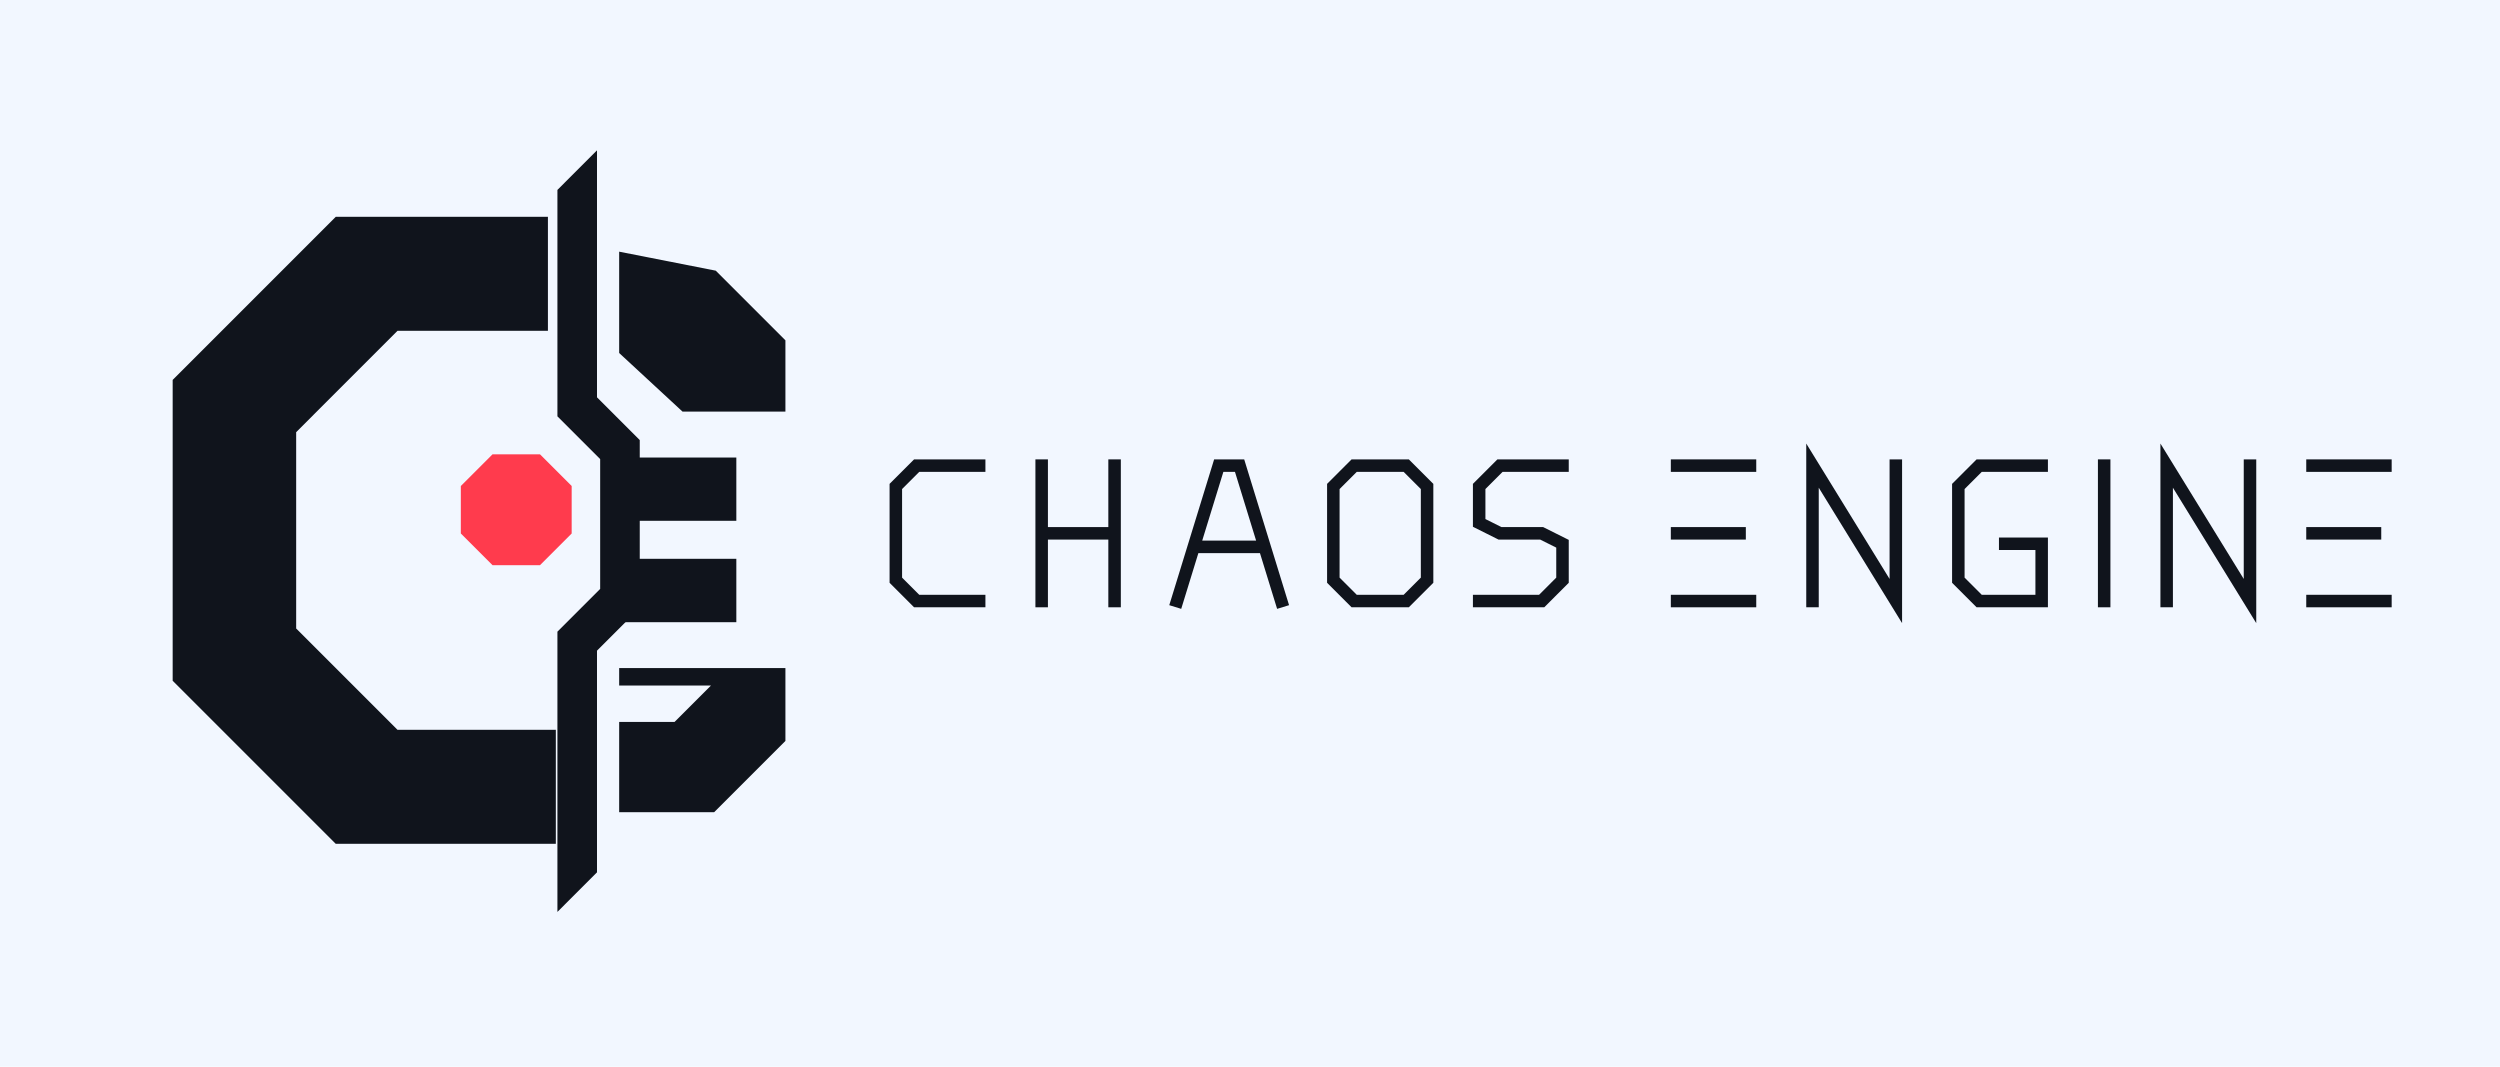
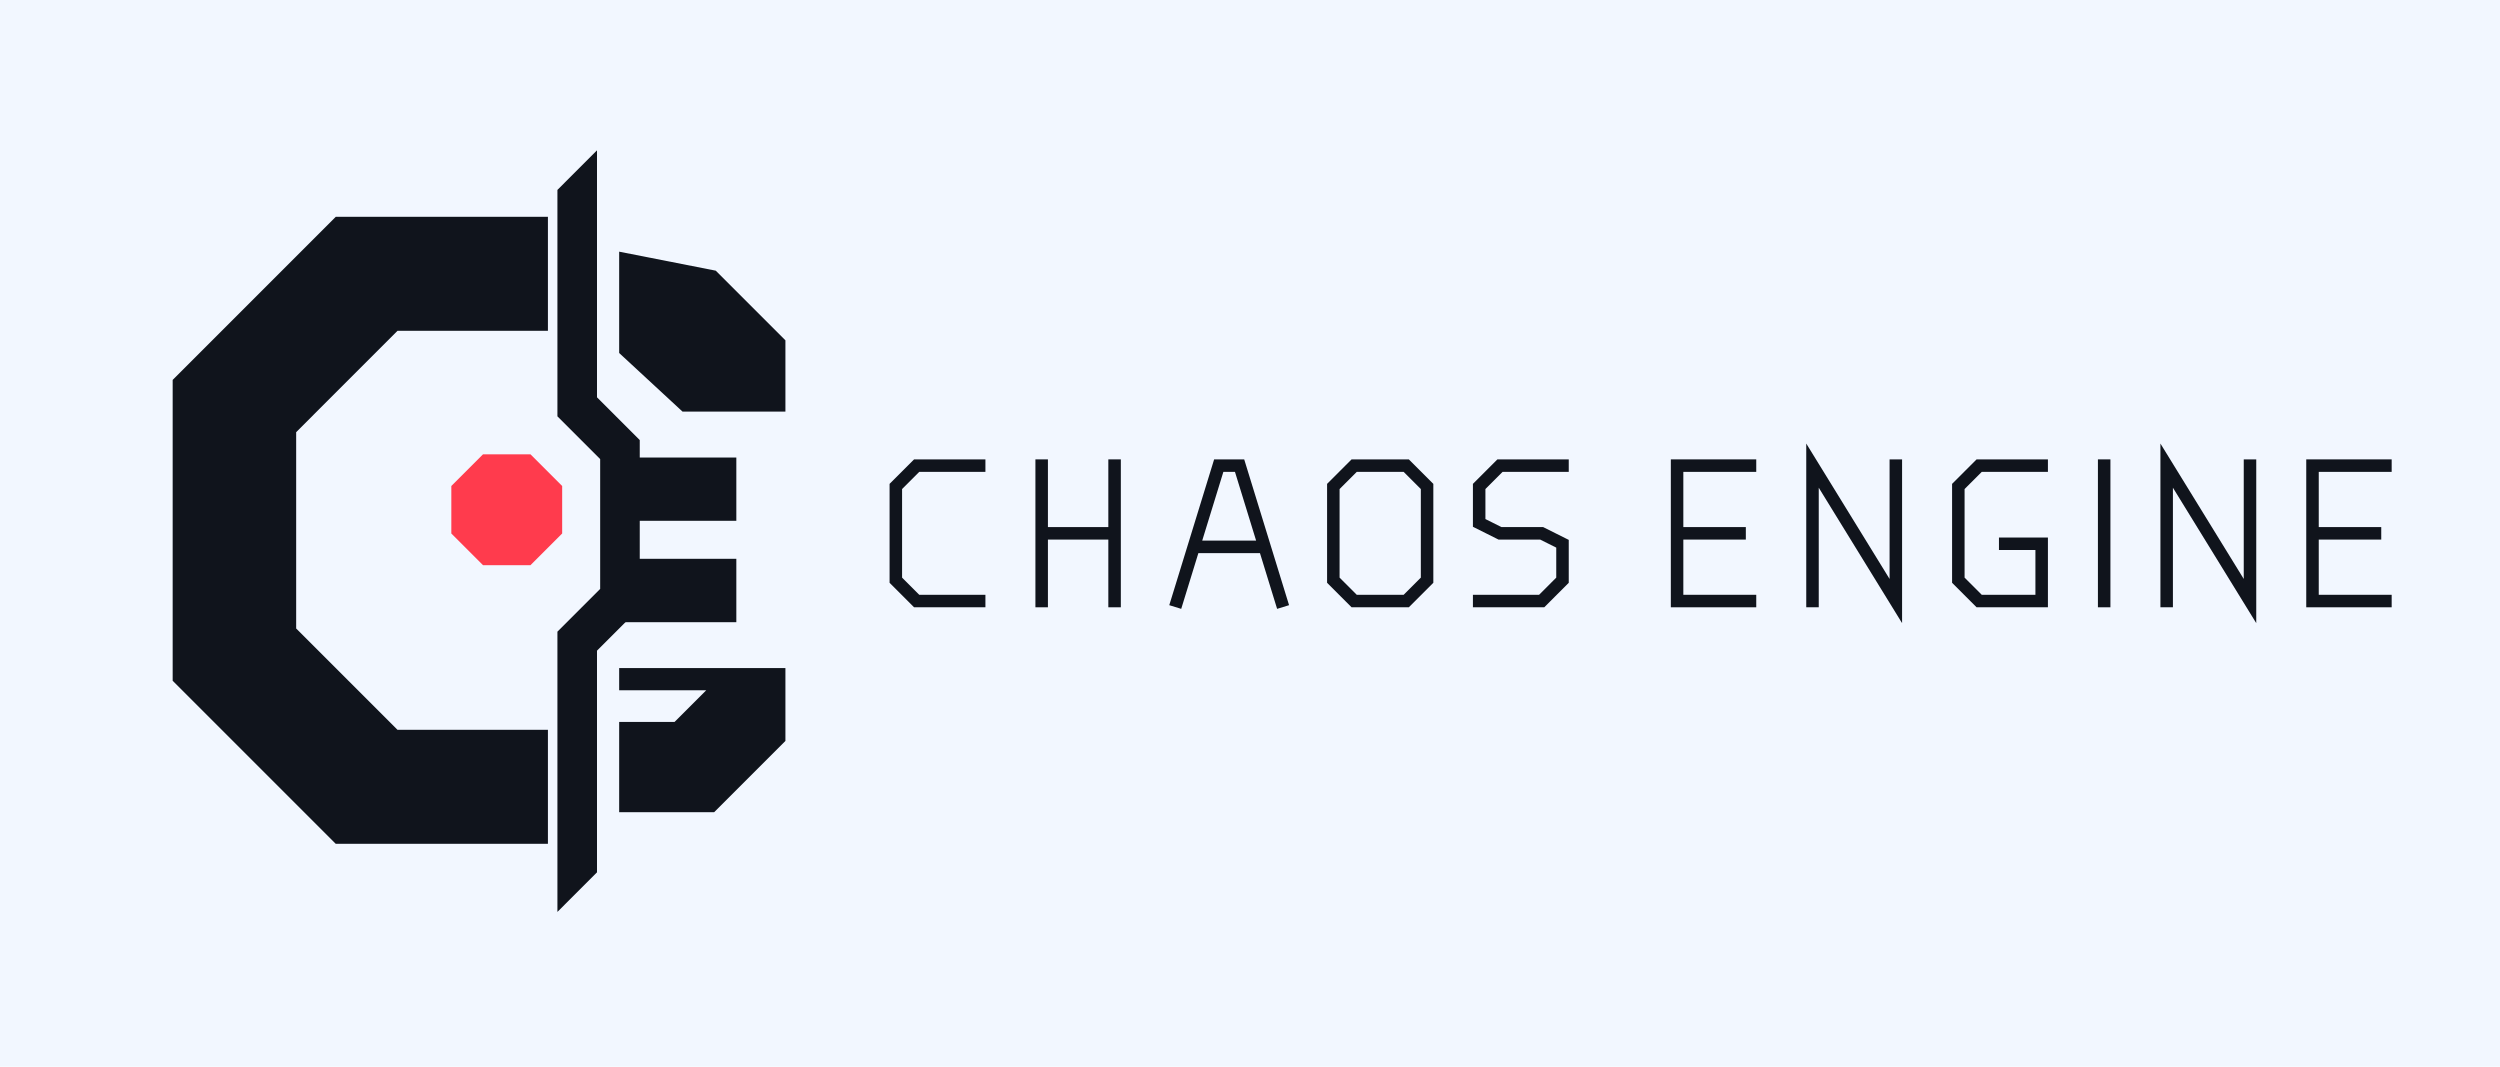
<svg xmlns="http://www.w3.org/2000/svg" width="2400" height="1024" viewBox="0 0 2400 1024" role="img" aria-labelledby="title desc">
  <rect width="2400" height="1024" fill="#F2F7FF" />
-   <g transform="translate(70 120) scale(.76)" data-geometry="quantum-mandate-v3">
-     <path d="M332 116H600V260H410L282 388V636L410 764H610V908H332L126 702V322Z" fill="#10141C" />
-     <path d="M690 160L812 184 900 272V362H770L690 288ZM690 420H838V500H690ZM690 548H838V628H690ZM690 686H900V778L810 868H690V754H760L806 708H690Z" fill="#10141C" />
-     <path d="M490 456 530 416H590L630 456V516L590 556H530L490 516Z" fill="#FF3B4D" />
+   <g transform="translate(70 120) scale(.76)" data-geometry="quantum-mandate-v4">
+     <path d="M332 116H600V260H410L282 388V636L410 764H600V908H332L126 702V322Z" fill="#10141C" />
+     <path d="M690 160L812 184 900 272V362H770L690 288ZM690 420H838V500H690ZM690 548H838V628H690ZM690 686H900V778L810 868H690V754H760L800 714H690Z" fill="#10141C" />
+     <path d="M478 456 518 416H578L618 456V516L578 556H518L478 516Z" fill="#FF3B4D" />
    <path d="M612 82 662 32V344L716 398V610L662 664V944L612 994V640L666 586V422L612 368Z" fill="#10141C" />
  </g>
-   <g id="wordmark" transform="translate(0 447)" data-geometry="quantum-mandate-v3" aria-label="CHAOS ENGINE" fill="none" stroke="#10141C" stroke-width="12" stroke-linecap="square" stroke-linejoin="miter">
+   <g id="wordmark" transform="translate(0 447)" data-geometry="quantum-mandate-v4" aria-label="CHAOS ENGINE" fill="none" stroke="#10141C" stroke-width="12" stroke-linecap="square" stroke-linejoin="miter">
    <path d="M940 0H880L860 20V110L880 130H940" />
    <path d="M1000 0V130M1070 0V130M1000 65H1070" />
    <path d="M1130 130L1170 0H1190L1230 130M1148 78H1212" />
    <path d="M1300 0H1350L1370 20V110L1350 130H1300L1280 110V20Z" />
    <path d="M1500 0H1440L1420 20V55L1440 65H1480L1500 75V110L1480 130H1420" />
-     <path d="M1610 0H1680M1610 65H1670M1610 130H1680" />
+     <path d="M1610 0V130M1610 0H1680M1610 65H1670M1610 130H1680" />
    <path d="M1740 130V0L1820 130V0" />
    <path d="M1960 0H1900L1880 20V110L1900 130H1960V75H1925" />
    <path d="M2020 0V130" />
    <path d="M2080 130V0L2160 130V0" />
-     <path d="M2220 0H2290M2220 65H2280M2220 130H2290" />
+     <path d="M2220 0V130M2220 0H2290M2220 65H2280M2220 130H2290" />
  </g>
</svg>
